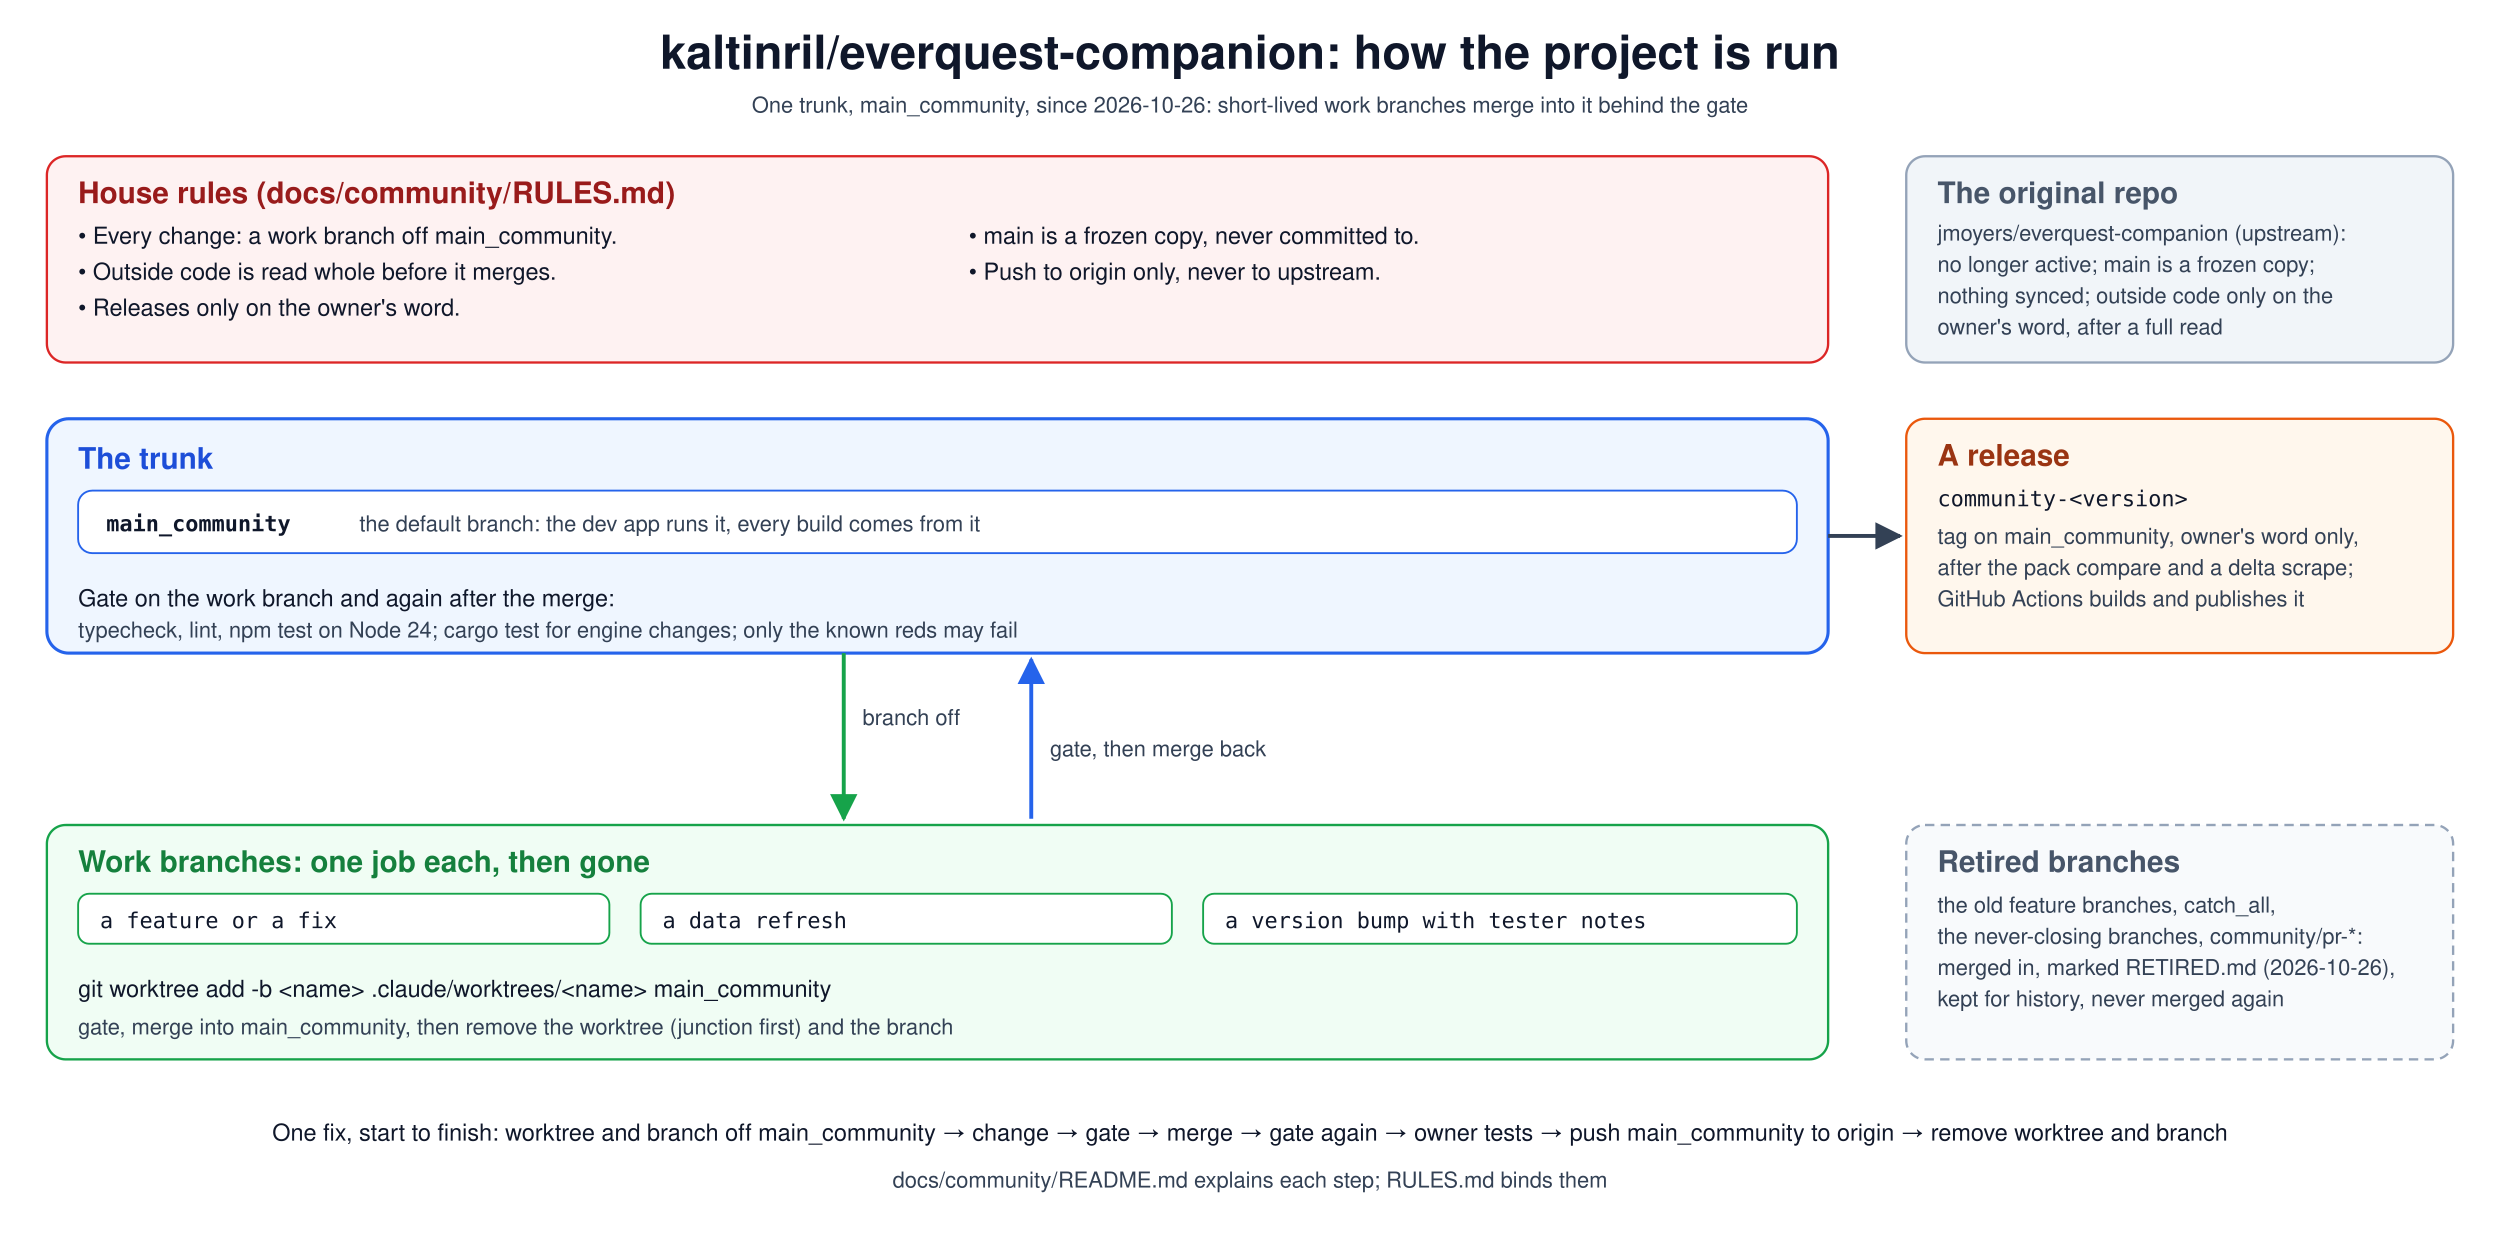
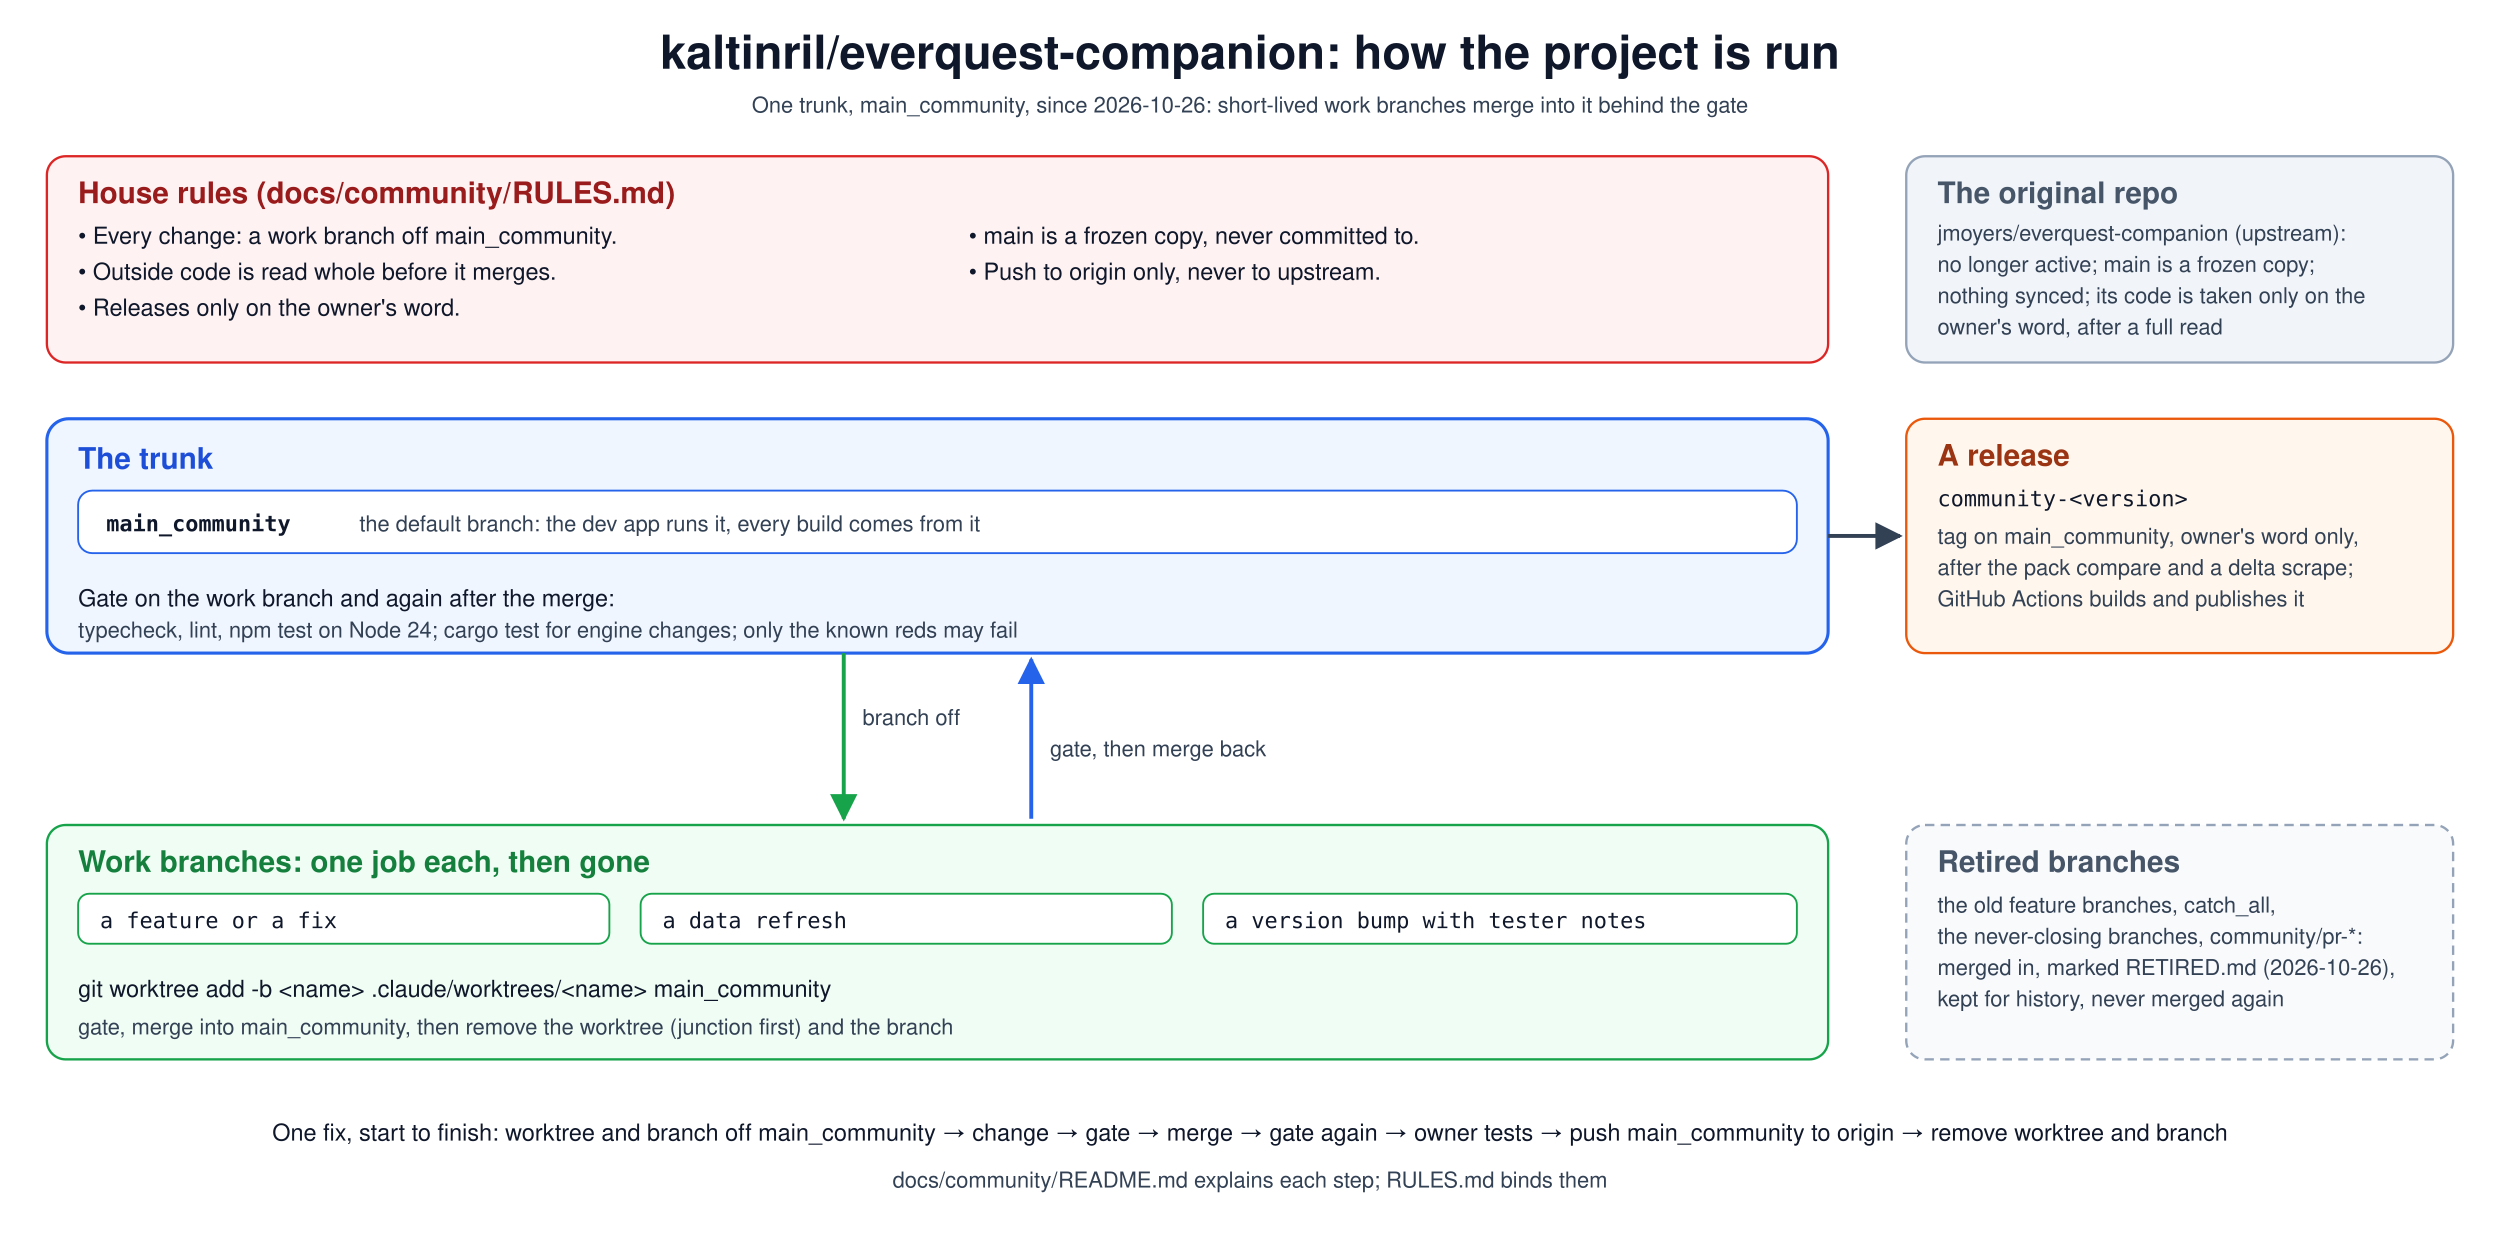
<svg xmlns="http://www.w3.org/2000/svg" viewBox="0 0 1600 800" width="1600" height="800" font-family="Segoe UI, Helvetica, Arial, sans-serif" role="img" aria-labelledby="t d">
  <defs>
    <marker id="a" viewBox="0 0 10 10" refX="9" refY="5" markerWidth="7" markerHeight="7" orient="auto-start-reverse">
      <path d="M0,0 L10,5 L0,10 z" fill="#334155" />
    </marker>
    <marker id="ab" viewBox="0 0 10 10" refX="9" refY="5" markerWidth="7" markerHeight="7" orient="auto-start-reverse">
      <path d="M0,0 L10,5 L0,10 z" fill="#2563eb" />
    </marker>
    <marker id="ag" viewBox="0 0 10 10" refX="9" refY="5" markerWidth="7" markerHeight="7" orient="auto-start-reverse">
      <path d="M0,0 L10,5 L0,10 z" fill="#16a34a" />
    </marker>
    <style>
      .h { font-size: 19px; font-weight: 700; }
      .s { font-size: 14px; fill: #334155; }
      .b { font-size: 15px; fill: #0f172a; }
      .m { font-family: Consolas, Menlo, monospace; font-size: 14px; fill: #0f172a; }
      .pill { fill: #ffffff; stroke-width: 1.2; }
    </style>
  </defs>
  <rect width="1600" height="800" fill="#ffffff" />
  <text x="800" y="44" text-anchor="middle" font-size="30" font-weight="800" fill="#0f172a">kaltinril/everquest-companion: how the project is run</text>
  <text x="800" y="72" text-anchor="middle" class="s" font-size="16">One trunk, main_community, since 2026-10-26: short-lived work branches merge into it behind the gate</text>
  <rect x="30" y="100" width="1140" height="132" rx="12" fill="#fef2f2" stroke="#dc2626" stroke-width="1.5" />
  <text x="50" y="130" class="h" fill="#991b1b">House rules (docs/community/RULES.md)</text>
  <text x="50" y="156" class="b">• Every change: a work branch off main_community.</text>
  <text x="50" y="179" class="b">• Outside code is read whole before it merges.</text>
  <text x="50" y="202" class="b">• Releases only on the owner's word.</text>
  <text x="620" y="156" class="b">• main is a frozen copy, never committed to.</text>
  <text x="620" y="179" class="b">• Push to origin only, never to upstream.</text>
  <rect x="1220" y="100" width="350" height="132" rx="12" fill="#f1f5f9" stroke="#94a3b8" stroke-width="1.5" />
  <text x="1240" y="130" class="h" fill="#475569">The original repo</text>
  <text x="1240" y="154" class="s">jmoyers/everquest-companion (upstream):</text>
  <text x="1240" y="174" class="s">no longer active; main is a frozen copy;</text>
-   <text x="1240" y="194" class="s">nothing synced; outside code only on the</text>
+   <text x="1240" y="194" class="s">nothing synced; its code is taken only on the</text>
  <text x="1240" y="214" class="s">owner's word, after a full read</text>
  <rect x="30" y="268" width="1140" height="150" rx="14" fill="#eff6ff" stroke="#2563eb" stroke-width="2" />
  <text x="50" y="300" class="h" fill="#1d4ed8">The trunk</text>
  <rect x="50" y="314" width="1100" height="40" rx="9" class="pill" stroke="#2563eb" stroke-width="2" />
  <text x="68" y="340" class="m" font-size="16" font-weight="700">main_community</text>
  <text x="230" y="340" class="s">the default branch: the dev app runs it, every build comes from it</text>
  <text x="50" y="388" class="b">Gate on the work branch and again after the merge:</text>
  <text x="50" y="408" class="s">typecheck, lint, npm test on Node 24; cargo test for engine changes; only the known reds may fail</text>
  <rect x="30" y="528" width="1140" height="150" rx="12" fill="#f0fdf4" stroke="#16a34a" stroke-width="1.5" />
  <text x="50" y="558" class="h" fill="#15803d">Work branches: one job each, then gone</text>
  <rect x="50" y="572" width="340" height="32" rx="7" class="pill" stroke="#16a34a" />
  <text x="64" y="594" class="m">a feature or a fix</text>
  <rect x="410" y="572" width="340" height="32" rx="7" class="pill" stroke="#16a34a" />
  <text x="424" y="594" class="m">a data refresh</text>
  <rect x="770" y="572" width="380" height="32" rx="7" class="pill" stroke="#16a34a" />
  <text x="784" y="594" class="m">a version bump with tester notes</text>
  <text x="50" y="638" class="b">git worktree add -b &lt;name&gt; .claude/worktrees/&lt;name&gt; main_community</text>
  <text x="50" y="662" class="s">gate, merge into main_community, then remove the worktree (junction first) and the branch</text>
  <line x1="540" y1="418" x2="540" y2="524" stroke="#16a34a" stroke-width="2.5" marker-end="url(#ag)" />
  <text x="552" y="464" class="s">branch off</text>
  <line x1="660" y1="524" x2="660" y2="422" stroke="#2563eb" stroke-width="2.5" marker-end="url(#ab)" />
  <text x="672" y="484" class="s">gate, then merge back</text>
  <rect x="1220" y="268" width="350" height="150" rx="12" fill="#fff7ed" stroke="#ea580c" stroke-width="1.5" />
  <text x="1240" y="298" class="h" fill="#9a3412">A release</text>
  <text x="1240" y="324" class="m">community-&lt;version&gt;</text>
  <text x="1240" y="348" class="s">tag on main_community, owner's word only,</text>
  <text x="1240" y="368" class="s">after the pack compare and a delta scrape;</text>
  <text x="1240" y="388" class="s">GitHub Actions builds and publishes it</text>
  <line x1="1170" y1="343" x2="1216" y2="343" stroke="#334155" stroke-width="2.5" marker-end="url(#a)" />
  <rect x="1220" y="528" width="350" height="150" rx="12" fill="#f8fafc" stroke="#94a3b8" stroke-width="1.5" stroke-dasharray="6 4" />
  <text x="1240" y="558" class="h" fill="#475569">Retired branches</text>
  <text x="1240" y="584" class="s">the old feature branches, catch_all,</text>
  <text x="1240" y="604" class="s">the never-closing branches, community/pr-*:</text>
  <text x="1240" y="624" class="s">merged in, marked RETIRED.md (2026-10-26),</text>
  <text x="1240" y="644" class="s">kept for history, never merged again</text>
  <text x="800" y="730" text-anchor="middle" class="b">One fix, start to finish: worktree and branch off main_community → change → gate → merge → gate again → owner tests → push main_community to origin → remove worktree and branch</text>
  <text x="800" y="760" text-anchor="middle" class="s">docs/community/README.md explains each step; RULES.md binds them</text>
</svg>
